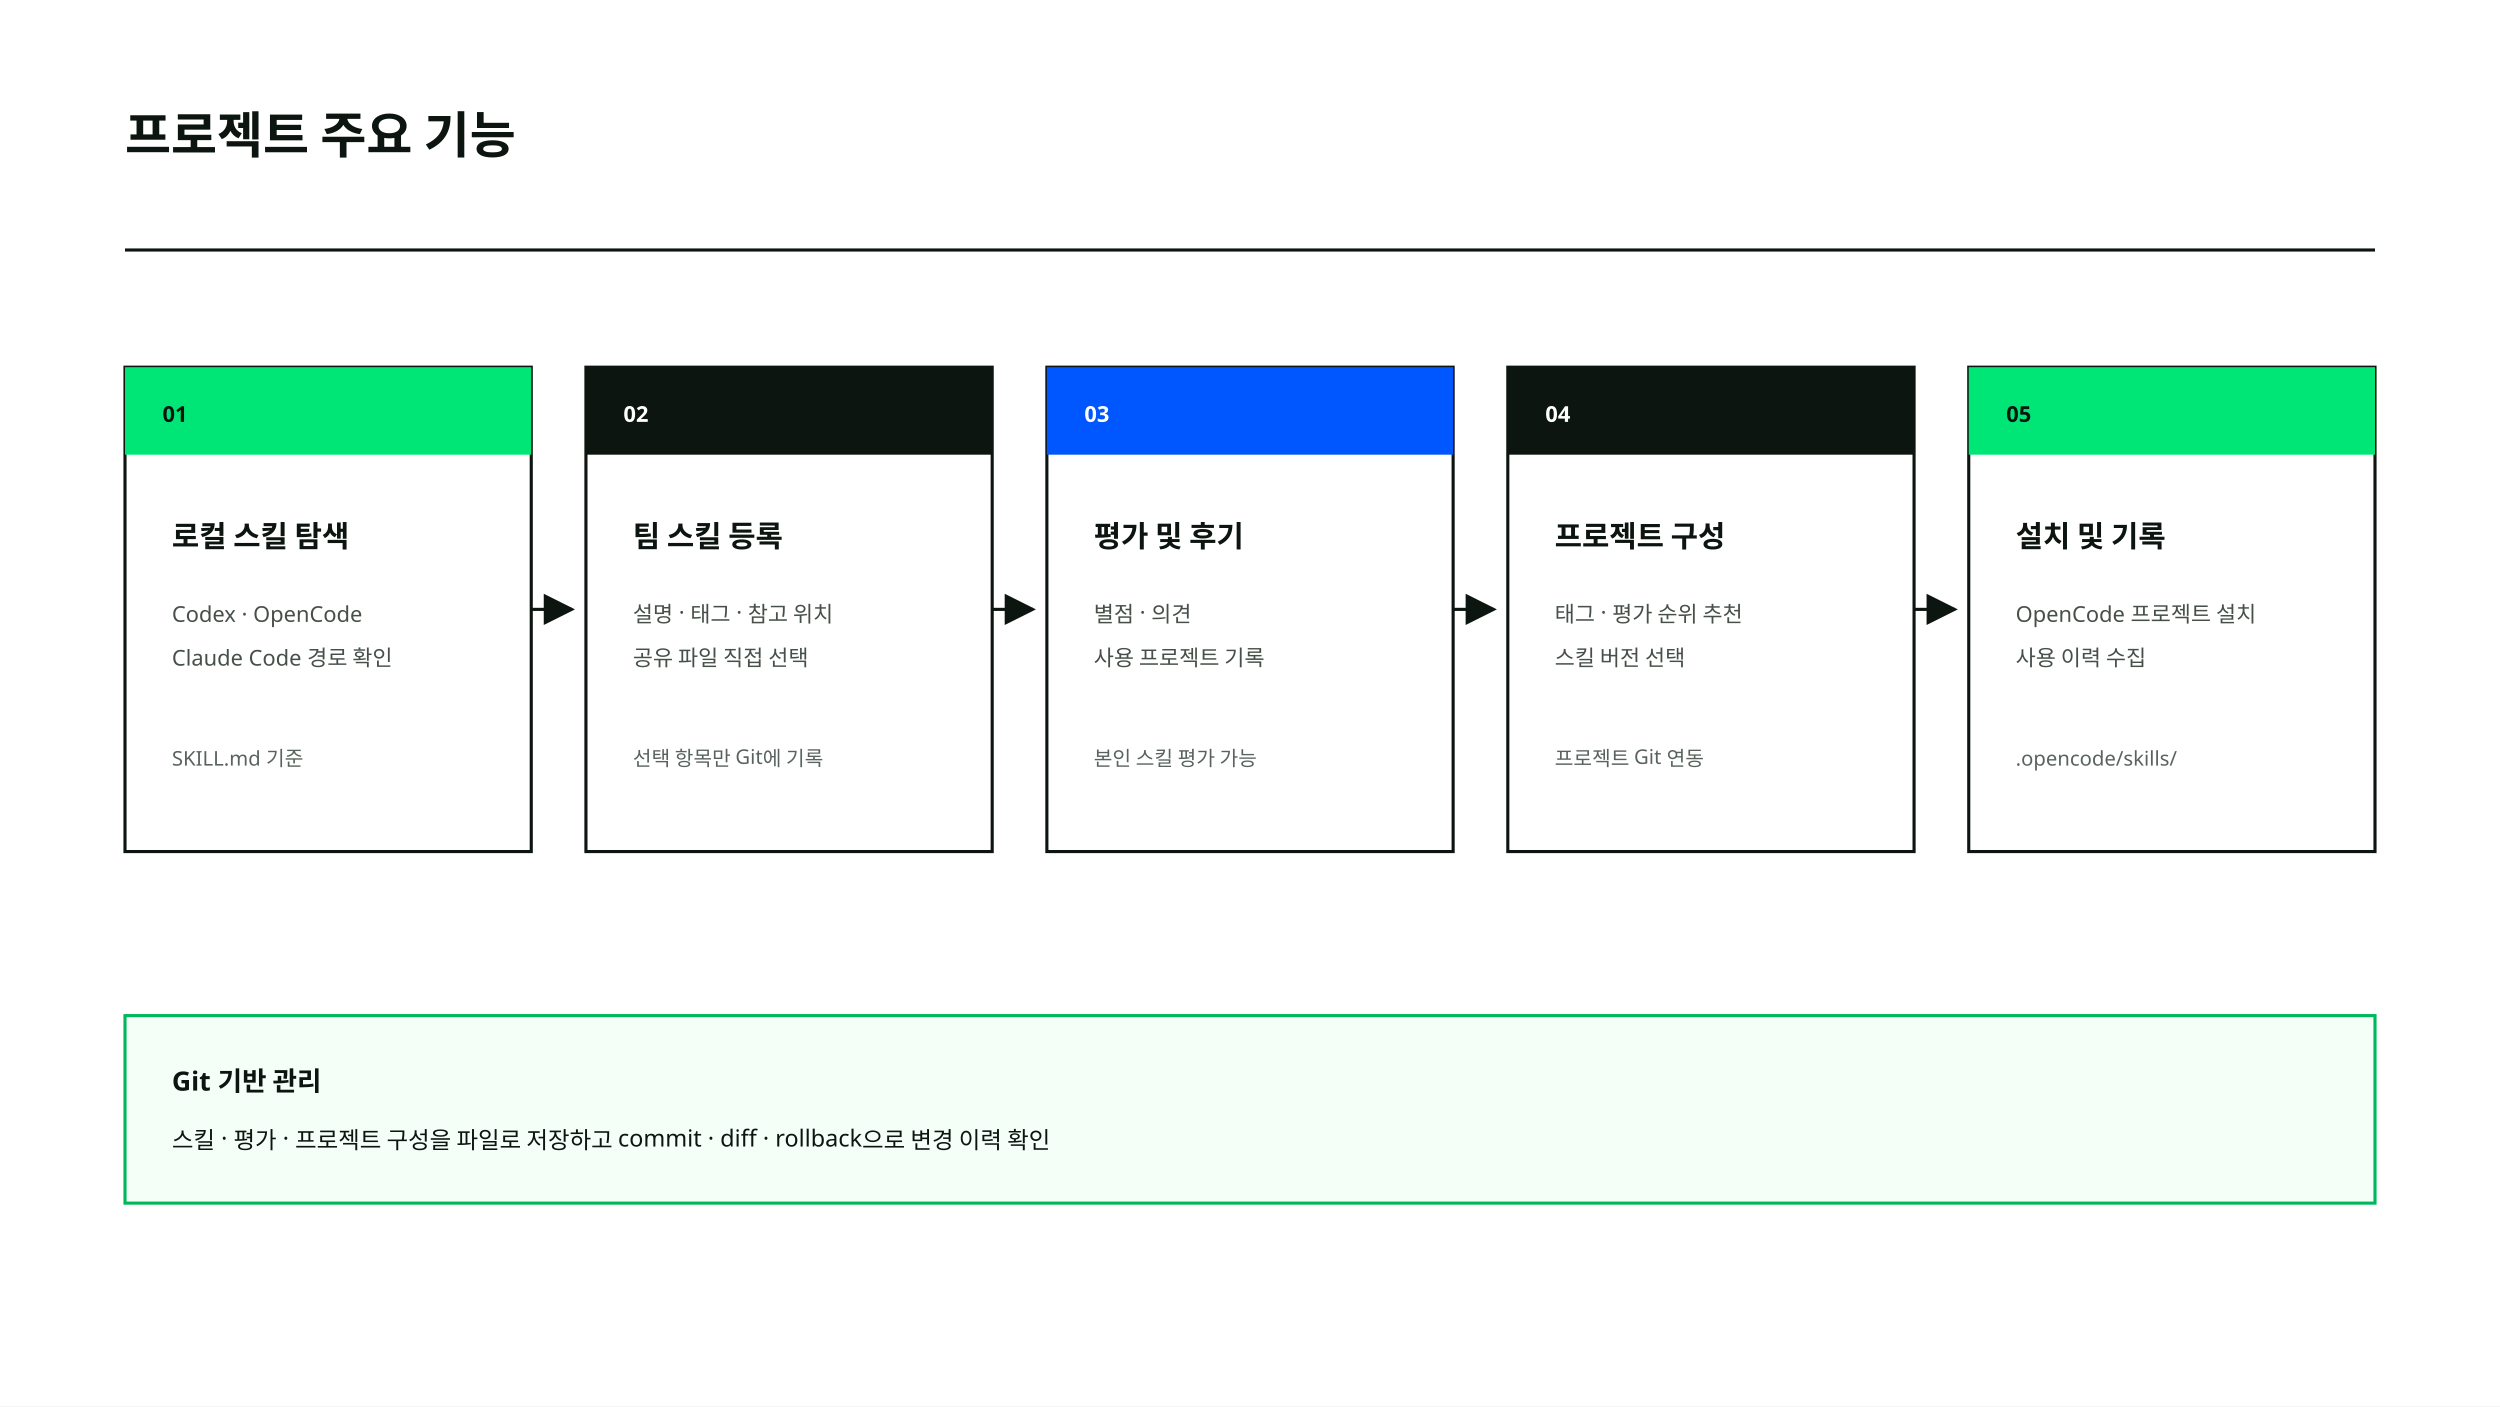
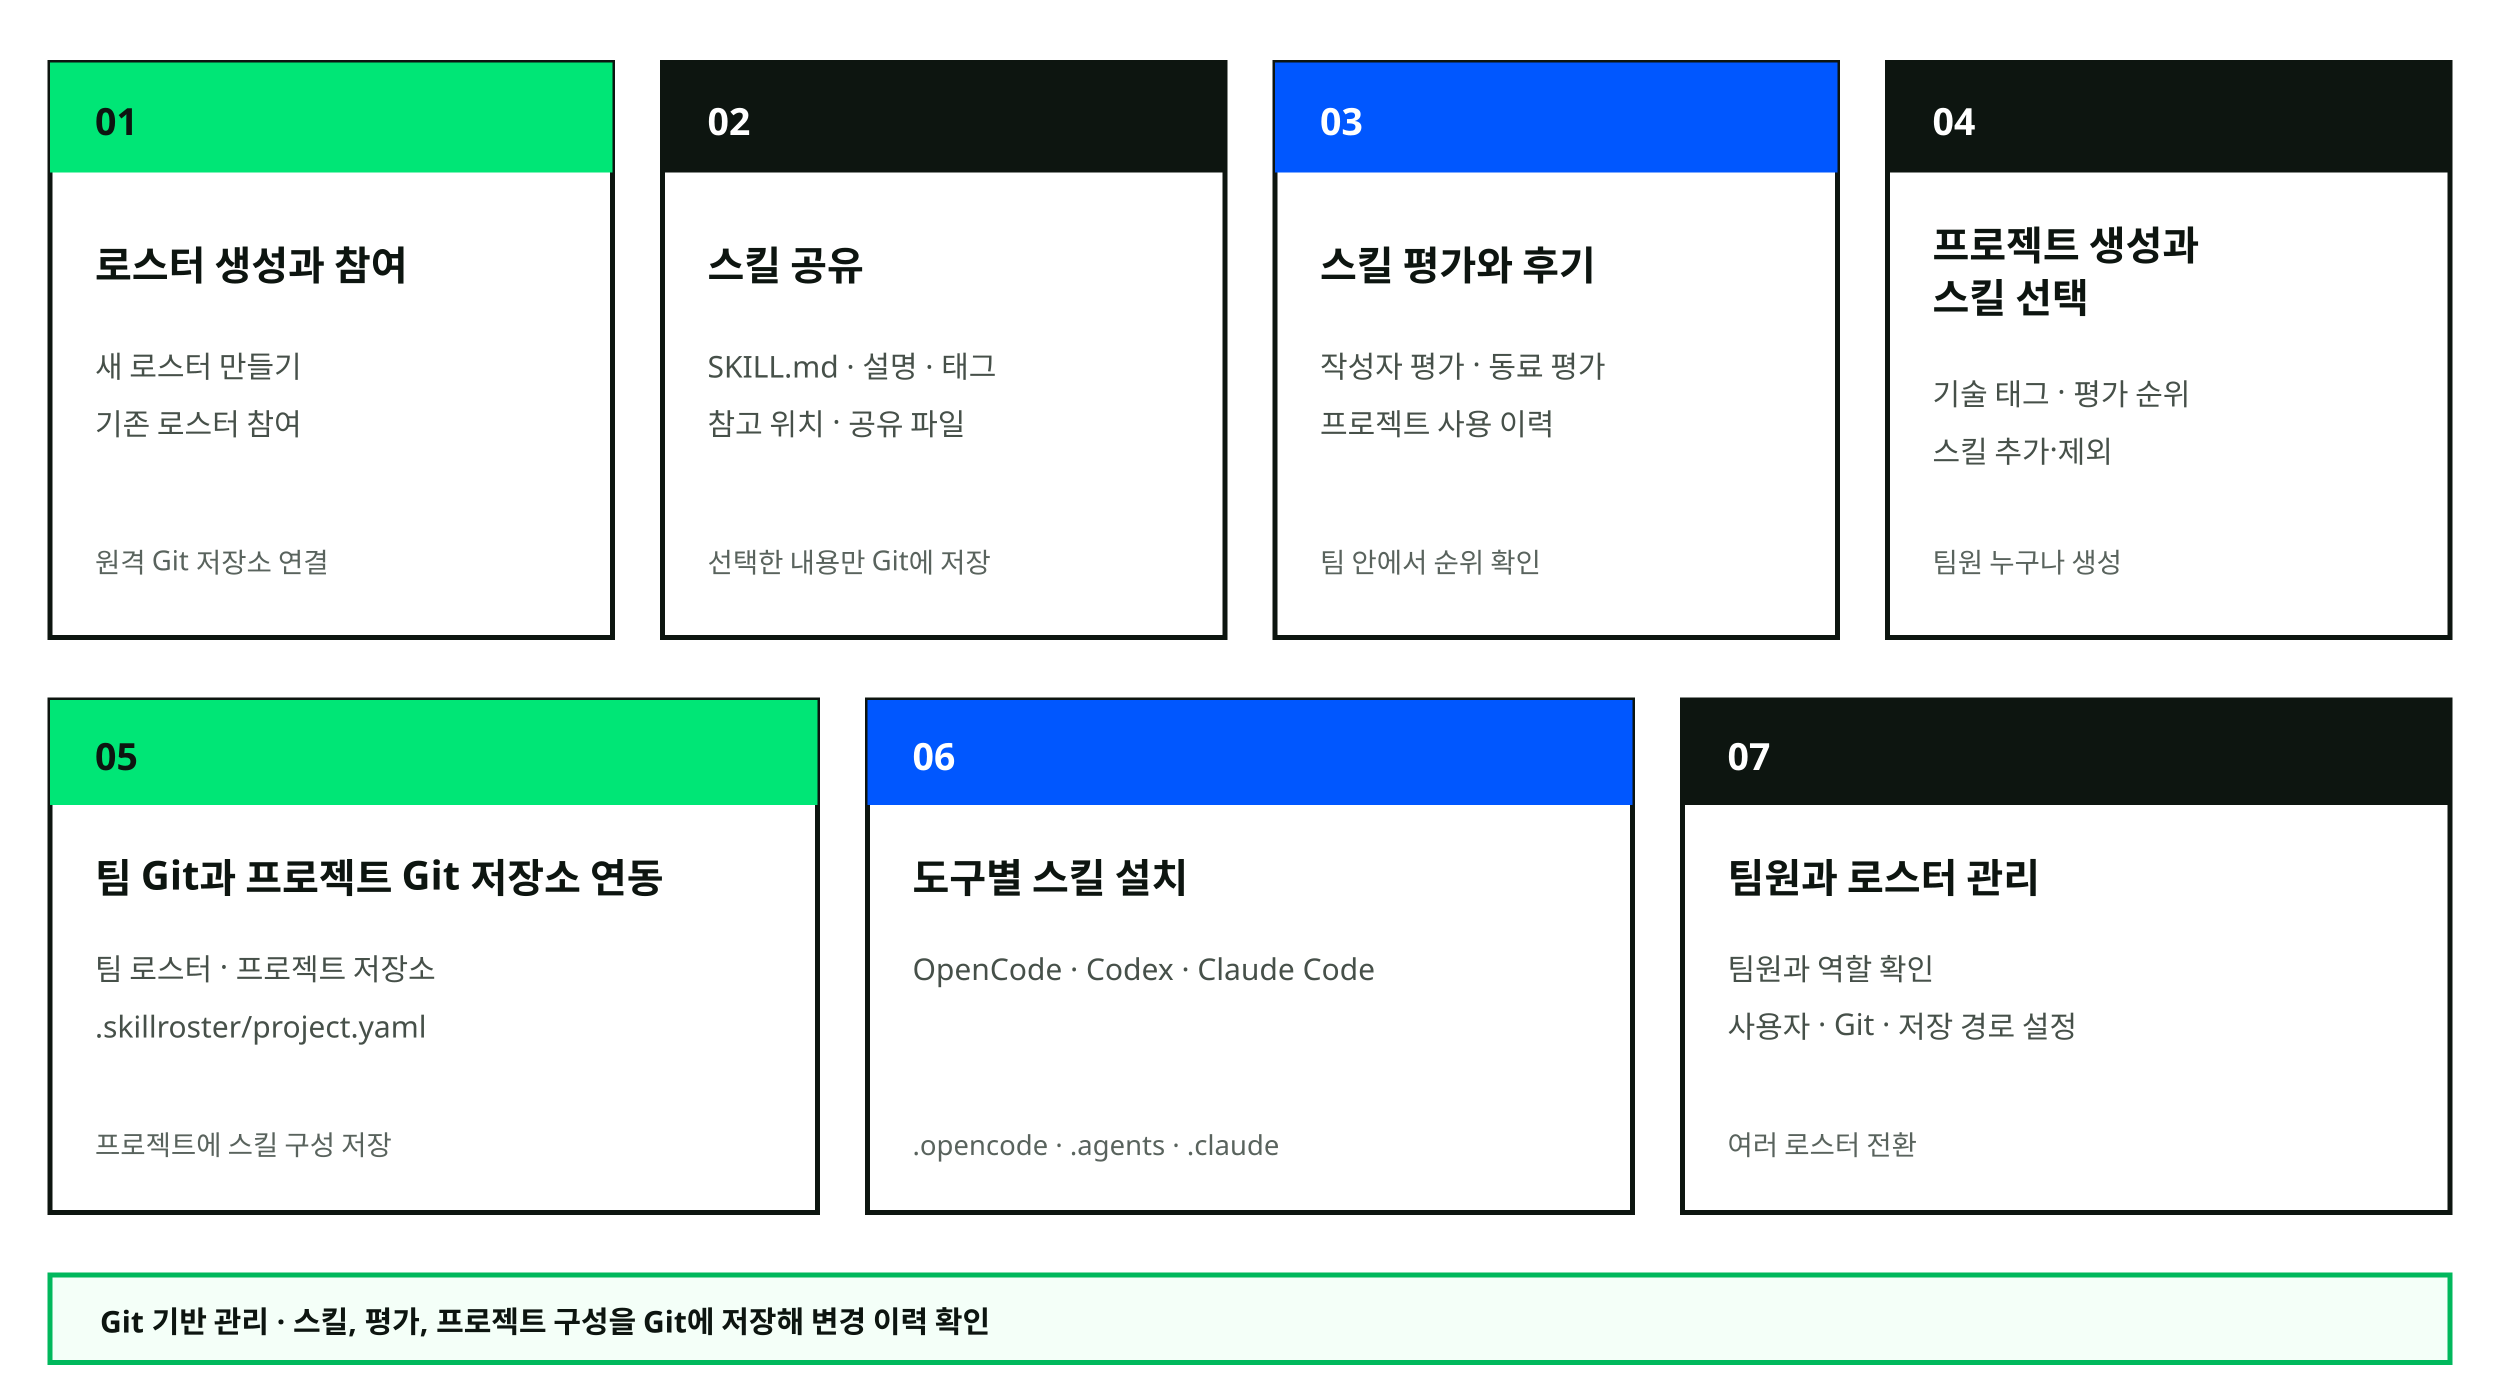
- <svg xmlns="http://www.w3.org/2000/svg" width="1600" height="900" viewBox="0 0 1600 900" role="img" aria-labelledby="title desc">
+ <svg xmlns="http://www.w3.org/2000/svg" width="1000" height="560" viewBox="0 0 1000 560">
  <defs>
-     <style>text{font-family:Pretendard,"Noto Sans KR","Malgun Gothic",sans-serif;fill:#0D1510}.step{font-size:14px;font-weight:800}.head{font-size:19px;font-weight:800}.body{font-size:14px;fill:#465049}.mono{font-size:13px;fill:#59635D}</style>
-     <marker id="arrow" markerWidth="10" markerHeight="10" refX="9" refY="5" orient="auto" markerUnits="strokeWidth">
-       <path d="M0,0 L10,5 L0,10 Z" fill="#0D1510" />
-     </marker>
+     <style>text{font-family:Pretendard,"Noto Sans KR","Malgun Gothic",sans-serif;fill:#0D1510}.num{font-size:15px;font-weight:800}.h{font-size:16px;font-weight:800}.b{font-size:12px;fill:#465049}.s{font-size:11px;fill:#59635D}.w{fill:#fff}</style>
  </defs>
-   <rect width="1600" height="900" fill="#FFFFFF" />
-   <text x="80" y="98" font-size="32" font-weight="800">프로젝트 주요 기능</text>
-   <path d="M80 160 H1520" stroke="#0D1510" stroke-width="2" />
-   <rect x="80" y="235" width="260" height="310" fill="#FFFFFF" stroke="#0D1510" stroke-width="2" />
-   <rect x="80" y="235" width="260" height="56" fill="#00E676" />
-   <text x="104" y="270" class="step">01</text>
-   <text x="110" y="350" class="head">로컬 스킬 탐색</text>
-   <text x="110" y="398" class="body">Codex · OpenCode</text>
-   <text x="110" y="426" class="body">Claude Code 경로 확인</text>
-   <text x="110" y="490" class="mono">SKILL.md 기준</text>
-   <rect x="375" y="235" width="260" height="310" fill="#FFFFFF" stroke="#0D1510" stroke-width="2" />
-   <rect x="375" y="235" width="260" height="56" fill="#0D1510" />
-   <text x="399" y="270" class="step" fill="#FFFFFF" style="fill:#FFFFFF">02</text>
-   <text x="405" y="350" class="head">팀 스킬 등록</text>
-   <text x="405" y="398" class="body">설명 · 태그 · 참고 위치</text>
-   <text x="405" y="426" class="body">공유 파일 직접 선택</text>
-   <text x="405" y="490" class="mono">선택 항목만 Git에 기록</text>
-   <rect x="670" y="235" width="260" height="310" fill="#FFFFFF" stroke="#0D1510" stroke-width="2" />
-   <rect x="670" y="235" width="260" height="56" fill="#0057FF" />
-   <text x="694" y="270" class="step" fill="#FFFFFF" style="fill:#FFFFFF">03</text>
-   <text x="700" y="350" class="head">평가 및 후기</text>
-   <text x="700" y="398" class="body">별점 · 의견</text>
-   <text x="700" y="426" class="body">사용 프로젝트 기록</text>
-   <text x="700" y="490" class="mono">본인 스킬 평가 가능</text>
-   <rect x="965" y="235" width="260" height="310" fill="#FFFFFF" stroke="#0D1510" stroke-width="2" />
-   <rect x="965" y="235" width="260" height="56" fill="#0D1510" />
-   <text x="989" y="270" class="step" fill="#FFFFFF" style="fill:#FFFFFF">04</text>
-   <text x="995" y="350" class="head">프로젝트 구성</text>
-   <text x="995" y="398" class="body">태그 · 평가 순위 추천</text>
-   <text x="995" y="426" class="body">스킬 버전 선택</text>
-   <text x="995" y="490" class="mono">프로젝트 Git 연동</text>
-   <rect x="1260" y="235" width="260" height="310" fill="#FFFFFF" stroke="#0D1510" stroke-width="2" />
-   <rect x="1260" y="235" width="260" height="56" fill="#00E676" />
-   <text x="1284" y="270" class="step">05</text>
-   <text x="1290" y="350" class="head">설치 및 기록</text>
-   <text x="1290" y="398" class="body">OpenCode 프로젝트 설치</text>
-   <text x="1290" y="426" class="body">사용 이력 수집</text>
-   <text x="1290" y="490" class="mono">.opencode/skills/</text>
-   <path d="M340 390 H366" stroke="#0D1510" stroke-width="2" marker-end="url(#arrow)" />
-   <path d="M635 390 H661" stroke="#0D1510" stroke-width="2" marker-end="url(#arrow)" />
-   <path d="M930 390 H956" stroke="#0D1510" stroke-width="2" marker-end="url(#arrow)" />
-   <path d="M1225 390 H1251" stroke="#0D1510" stroke-width="2" marker-end="url(#arrow)" />
-   <rect x="80" y="650" width="1440" height="120" fill="#F4FFF8" stroke="#00B85C" stroke-width="2" />
-   <text x="110" y="698" font-size="17" font-weight="800">Git 기반 관리</text>
-   <text x="110" y="735" font-size="15">스킬 · 평가 · 프로젝트 구성을 파일로 저장하고 commit · diff · rollback으로 변경 이력 확인</text>
+   <rect width="1000" height="560" fill="#fff" />
+   <g>
+     <rect x="20" y="25" width="225" height="230" fill="#fff" stroke="#0D1510" stroke-width="2" />
+     <rect x="20" y="25" width="225" height="44" fill="#00E676" />
+     <text x="38" y="54" class="num">01</text>
+     <text x="38" y="112" class="h">로스터 생성과 참여</text>
+     <text x="38" y="151" class="b">새 로스터 만들기</text>
+     <text x="38" y="174" class="b">기존 로스터 참여</text>
+     <text x="38" y="229" class="s">원격 Git 저장소 연결</text>
+   </g>
+   <g>
+     <rect x="265" y="25" width="225" height="230" fill="#fff" stroke="#0D1510" stroke-width="2" />
+     <rect x="265" y="25" width="225" height="44" fill="#0D1510" />
+     <text x="283" y="54" class="num w">02</text>
+     <text x="283" y="112" class="h">스킬 공유</text>
+     <text x="283" y="151" class="b">SKILL.md · 설명 · 태그</text>
+     <text x="283" y="174" class="b">참고 위치 · 공유 파일</text>
+     <text x="283" y="229" class="s">선택한 내용만 Git에 저장</text>
+   </g>
+   <g>
+     <rect x="510" y="25" width="225" height="230" fill="#fff" stroke="#0D1510" stroke-width="2" />
+     <rect x="510" y="25" width="225" height="44" fill="#0057FF" />
+     <text x="528" y="54" class="num w">03</text>
+     <text x="528" y="112" class="h">스킬 평가와 후기</text>
+     <text x="528" y="151" class="b">작성자 평가 · 동료 평가</text>
+     <text x="528" y="174" class="b">프로젝트 사용 이력</text>
+     <text x="528" y="229" class="s">팀 안에서 순위 확인</text>
+   </g>
+   <g>
+     <rect x="755" y="25" width="225" height="230" fill="#fff" stroke="#0D1510" stroke-width="2" />
+     <rect x="755" y="25" width="225" height="44" fill="#0D1510" />
+     <text x="773" y="54" class="num w">04</text>
+     <text x="773" y="104" class="h">프로젝트 생성과</text>
+     <text x="773" y="125" class="h">스킬 선택</text>
+     <text x="773" y="162" class="b">기술 태그 · 평가 순위</text>
+     <text x="773" y="185" class="b">스킬 추가·제외</text>
+     <text x="773" y="229" class="s">팀원 누구나 생성</text>
+   </g>
+   <g>
+     <rect x="20" y="280" width="307" height="205" fill="#fff" stroke="#0D1510" stroke-width="2" />
+     <rect x="20" y="280" width="307" height="42" fill="#00E676" />
+     <text x="38" y="308" class="num">05</text>
+     <text x="38" y="357" class="h">팀 Git과 프로젝트 Git 저장소 연동</text>
+     <text x="38" y="392" class="b">팀 로스터 · 프로젝트 저장소</text>
+     <text x="38" y="415" class="b">.skillroster/project.yaml</text>
+     <text x="38" y="462" class="s">프로젝트에 스킬 구성 저장</text>
+   </g>
+   <g>
+     <rect x="347" y="280" width="306" height="205" fill="#fff" stroke="#0D1510" stroke-width="2" />
+     <rect x="347" y="280" width="306" height="42" fill="#0057FF" />
+     <text x="365" y="308" class="num w">06</text>
+     <text x="365" y="357" class="h">도구별 스킬 설치</text>
+     <text x="365" y="392" class="b">OpenCode · Codex · Claude Code</text>
+     <text x="365" y="462" class="s">.opencode · .agents · .claude</text>
+   </g>
+   <g>
+     <rect x="673" y="280" width="307" height="205" fill="#fff" stroke="#0D1510" stroke-width="2" />
+     <rect x="673" y="280" width="307" height="42" fill="#0D1510" />
+     <text x="691" y="308" class="num w">07</text>
+     <text x="691" y="357" class="h">팀원과 로스터 관리</text>
+     <text x="691" y="392" class="b">팀원과 역할 확인</text>
+     <text x="691" y="415" class="b">사용자 · Git · 저장 경로 설정</text>
+     <text x="691" y="462" class="s">여러 로스터 전환</text>
+   </g>
+   <rect x="20" y="510" width="960" height="35" fill="#F4FFF8" stroke="#00B85C" stroke-width="2" />
+   <text x="40" y="533" font-size="12" font-weight="700">Git 기반 관리 · 스킬, 평가, 프로젝트 구성을 Git에 저장해 변경 이력 확인</text>
</svg>
